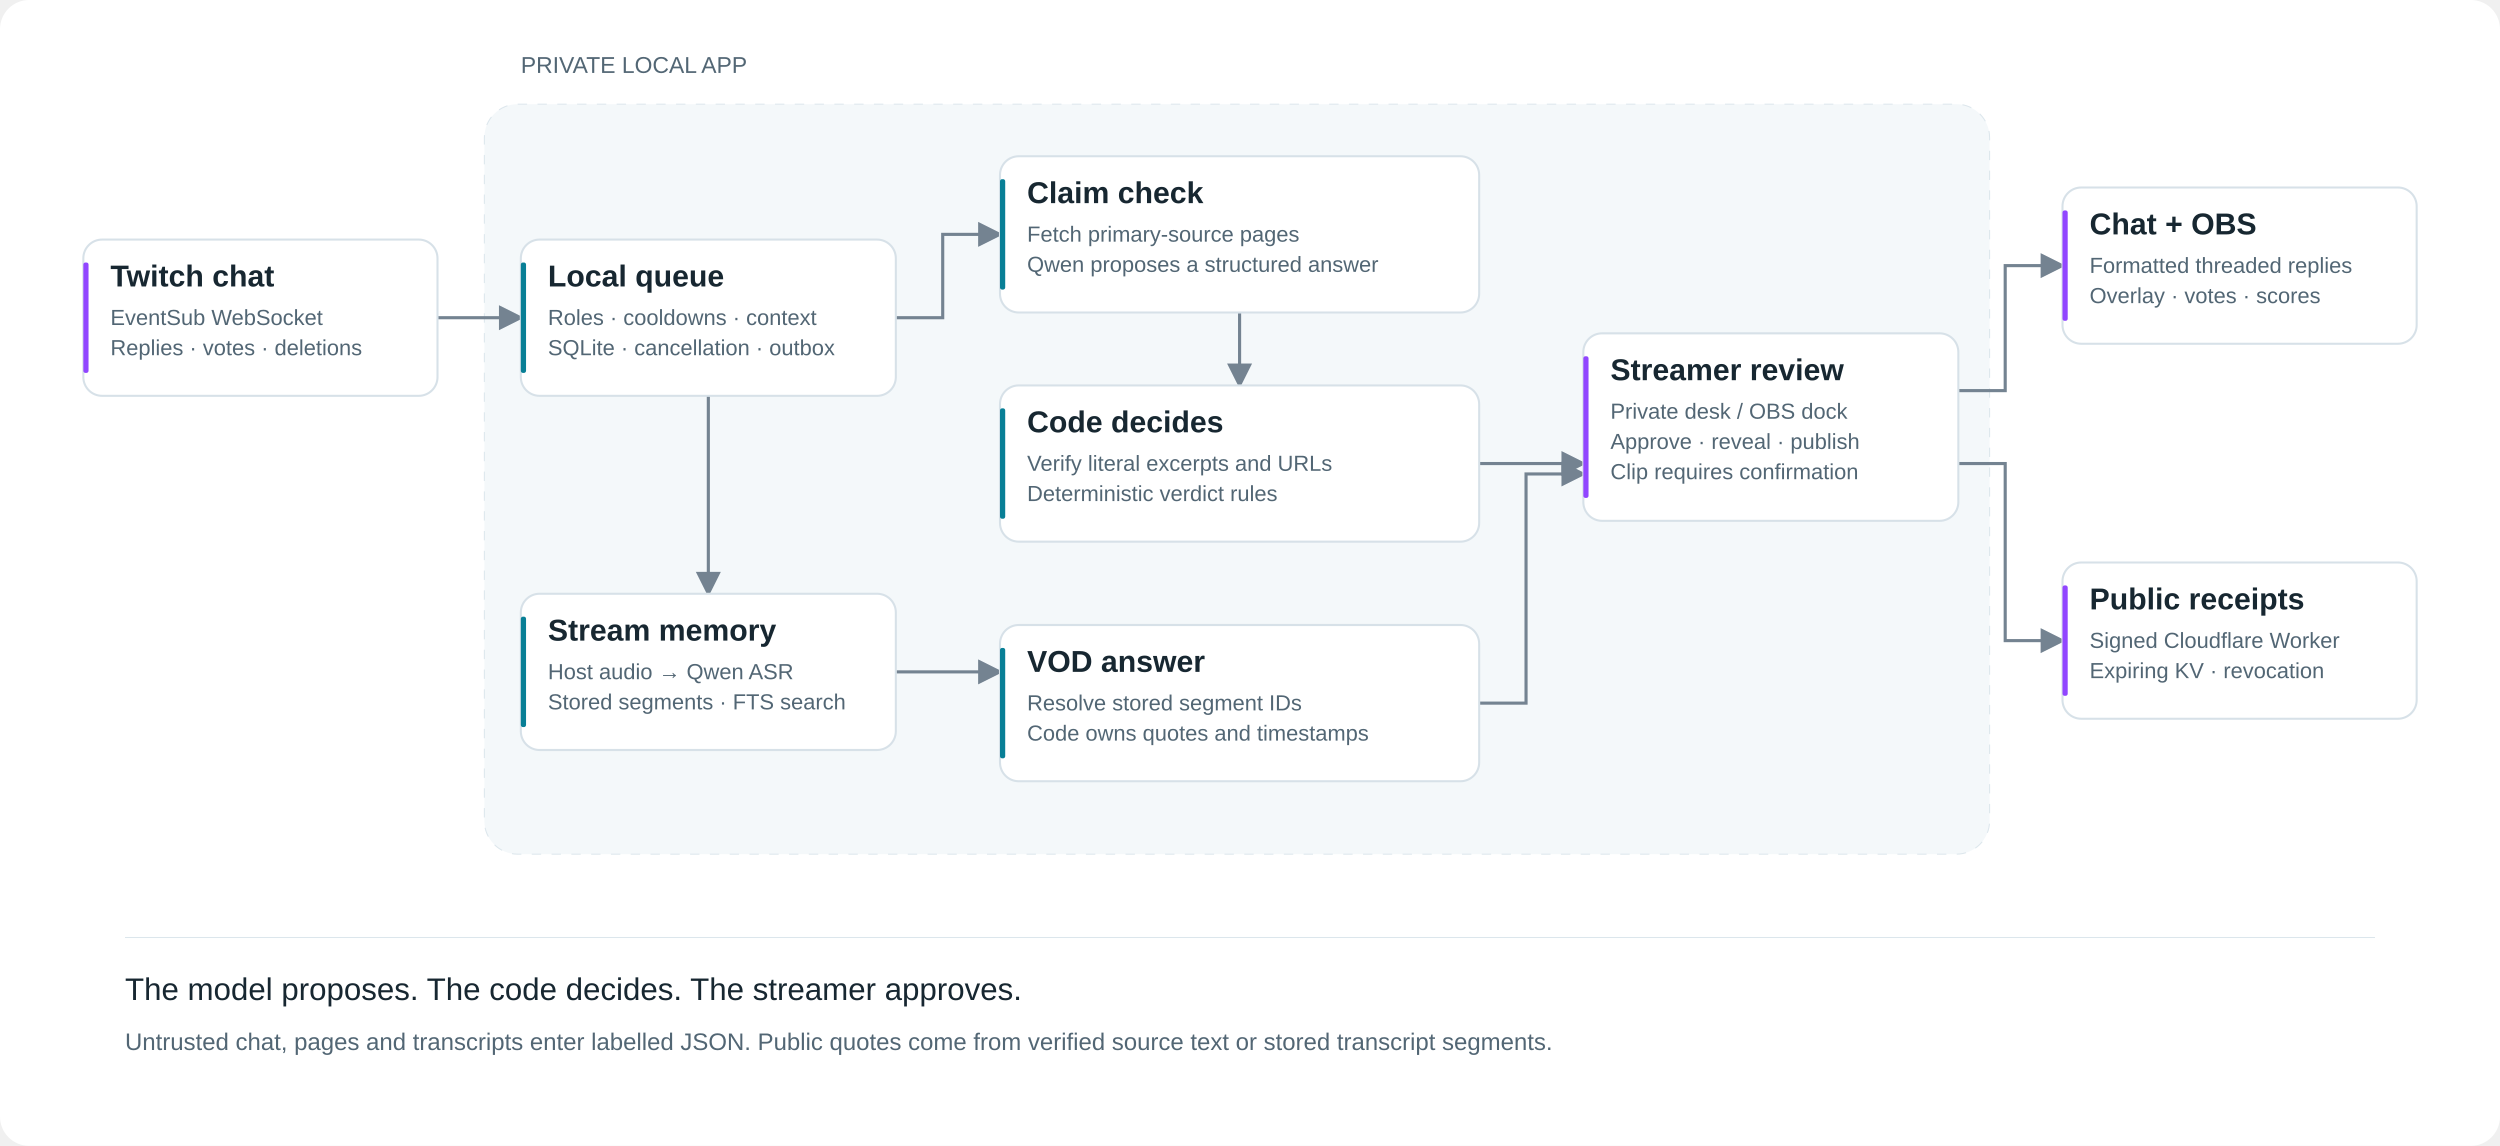
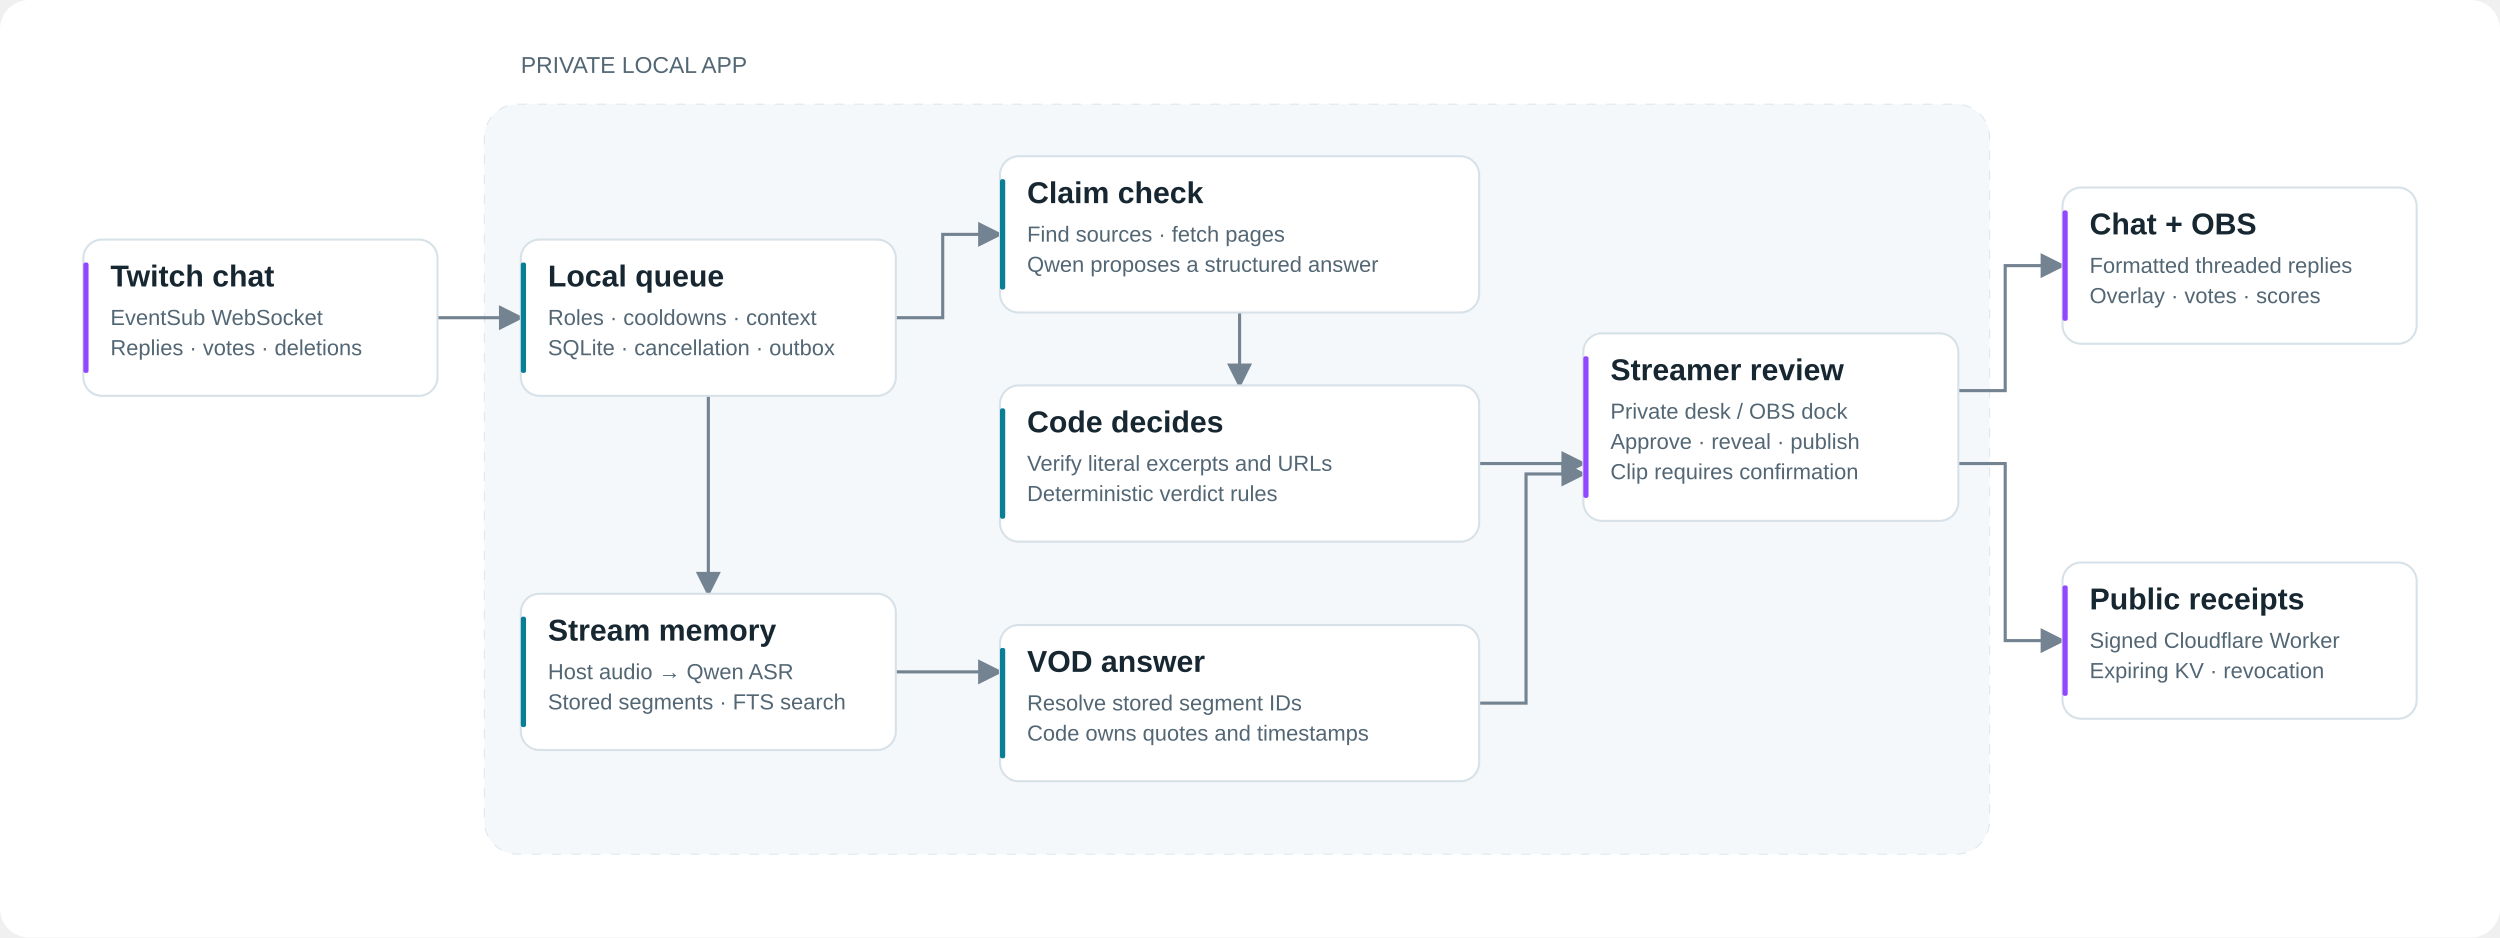
- <svg xmlns="http://www.w3.org/2000/svg" width="2400" height="1100" viewBox="0 0 2400 1100" role="img" aria-labelledby="name description">
+ <svg xmlns="http://www.w3.org/2000/svg" width="2400" height="900" viewBox="0 0 2400 900" role="img" aria-labelledby="name description">
  <defs>
    <marker id="arrow" markerWidth="8" markerHeight="8" refX="7" refY="4" orient="auto">
      <path d="M0 0L8 4L0 8Z" fill="#748391" />
    </marker>
  </defs>
-   <rect width="2400" height="1100" rx="28" fill="white" />
+   <rect width="2400" height="900" rx="28" fill="white" />
  <rect x="465" y="100" width="1445" height="720" rx="32" fill="#f4f8fa" stroke="#dce6ec" stroke-dasharray="9 10" />
  <text x="500" y="70" font-family="Arial,sans-serif" font-size="22" fill="#526674">PRIVATE LOCAL APP</text>
  <path d="M420 305 H500" fill="none" stroke="#748391" stroke-width="3" marker-end="url(#arrow)" />
  <path d="M680 380 V570" fill="none" stroke="#748391" stroke-width="3" marker-end="url(#arrow)" />
  <path d="M860 305 H905 V225 H960" fill="none" stroke="#748391" stroke-width="3" marker-end="url(#arrow)" />
  <path d="M1190 300 V370" fill="none" stroke="#748391" stroke-width="3" marker-end="url(#arrow)" />
  <path d="M860 645 H960" fill="none" stroke="#748391" stroke-width="3" marker-end="url(#arrow)" />
  <path d="M1420 445 H1520" fill="none" stroke="#748391" stroke-width="3" marker-end="url(#arrow)" />
  <path d="M1420 675 H1465 V455 H1520" fill="none" stroke="#748391" stroke-width="3" marker-end="url(#arrow)" />
  <path d="M1880 375 H1925 V255 H1980" fill="none" stroke="#748391" stroke-width="3" marker-end="url(#arrow)" />
  <path d="M1880 445 H1925 V615 H1980" fill="none" stroke="#748391" stroke-width="3" marker-end="url(#arrow)" />
  <g>
    <rect x="80" y="230" width="340" height="150" rx="18" fill="white" stroke="#d7e1e8" stroke-width="2" />
    <rect x="80" y="252" width="5" height="106" rx="2" fill="#9146ff" />
    <text x="106" y="275" font-family="Arial,sans-serif" font-size="29" font-weight="700" fill="#172731">Twitch chat</text>
    <text x="106" y="312" font-family="Arial,sans-serif" font-size="21" fill="#526674">EventSub WebSocket</text>
    <text x="106" y="341" font-family="Arial,sans-serif" font-size="21" fill="#526674">Replies · votes · deletions</text>
  </g>
  <g>
    <rect x="500" y="230" width="360" height="150" rx="18" fill="white" stroke="#d7e1e8" stroke-width="2" />
    <rect x="500" y="252" width="5" height="106" rx="2" fill="#087f96" />
    <text x="526" y="275" font-family="Arial,sans-serif" font-size="29" font-weight="700" fill="#172731">Local queue</text>
    <text x="526" y="312" font-family="Arial,sans-serif" font-size="21" fill="#526674">Roles · cooldowns · context</text>
    <text x="526" y="341" font-family="Arial,sans-serif" font-size="21" fill="#526674">SQLite · cancellation · outbox</text>
  </g>
  <g>
    <rect x="500" y="570" width="360" height="150" rx="18" fill="white" stroke="#d7e1e8" stroke-width="2" />
    <rect x="500" y="592" width="5" height="106" rx="2" fill="#087f96" />
    <text x="526" y="615" font-family="Arial,sans-serif" font-size="29" font-weight="700" fill="#172731">Stream memory</text>
    <text x="526" y="652" font-family="Arial,sans-serif" font-size="21" fill="#526674">Host audio → Qwen ASR</text>
    <text x="526" y="681" font-family="Arial,sans-serif" font-size="21" fill="#526674">Stored segments · FTS search</text>
  </g>
  <g>
    <rect x="960" y="150" width="460" height="150" rx="18" fill="white" stroke="#d7e1e8" stroke-width="2" />
    <rect x="960" y="172" width="5" height="106" rx="2" fill="#087f96" />
    <text x="986" y="195" font-family="Arial,sans-serif" font-size="29" font-weight="700" fill="#172731">Claim check</text>
-     <text x="986" y="232" font-family="Arial,sans-serif" font-size="21" fill="#526674">Fetch primary-source pages</text>
+     <text x="986" y="232" font-family="Arial,sans-serif" font-size="21" fill="#526674">Find sources · fetch pages</text>
    <text x="986" y="261" font-family="Arial,sans-serif" font-size="21" fill="#526674">Qwen proposes a structured answer</text>
  </g>
  <g>
    <rect x="960" y="370" width="460" height="150" rx="18" fill="white" stroke="#d7e1e8" stroke-width="2" />
    <rect x="960" y="392" width="5" height="106" rx="2" fill="#087f96" />
    <text x="986" y="415" font-family="Arial,sans-serif" font-size="29" font-weight="700" fill="#172731">Code decides</text>
    <text x="986" y="452" font-family="Arial,sans-serif" font-size="21" fill="#526674">Verify literal excerpts and URLs</text>
    <text x="986" y="481" font-family="Arial,sans-serif" font-size="21" fill="#526674">Deterministic verdict rules</text>
  </g>
  <g>
    <rect x="960" y="600" width="460" height="150" rx="18" fill="white" stroke="#d7e1e8" stroke-width="2" />
    <rect x="960" y="622" width="5" height="106" rx="2" fill="#087f96" />
    <text x="986" y="645" font-family="Arial,sans-serif" font-size="29" font-weight="700" fill="#172731">VOD answer</text>
    <text x="986" y="682" font-family="Arial,sans-serif" font-size="21" fill="#526674">Resolve stored segment IDs</text>
    <text x="986" y="711" font-family="Arial,sans-serif" font-size="21" fill="#526674">Code owns quotes and timestamps</text>
  </g>
  <g>
    <rect x="1520" y="320" width="360" height="180" rx="18" fill="white" stroke="#d7e1e8" stroke-width="2" />
    <rect x="1520" y="342" width="5" height="136" rx="2" fill="#9146ff" />
    <text x="1546" y="365" font-family="Arial,sans-serif" font-size="29" font-weight="700" fill="#172731">Streamer review</text>
    <text x="1546" y="402" font-family="Arial,sans-serif" font-size="21" fill="#526674">Private desk / OBS dock</text>
    <text x="1546" y="431" font-family="Arial,sans-serif" font-size="21" fill="#526674">Approve · reveal · publish</text>
    <text x="1546" y="460" font-family="Arial,sans-serif" font-size="21" fill="#526674">Clip requires confirmation</text>
  </g>
  <g>
    <rect x="1980" y="180" width="340" height="150" rx="18" fill="white" stroke="#d7e1e8" stroke-width="2" />
    <rect x="1980" y="202" width="5" height="106" rx="2" fill="#9146ff" />
    <text x="2006" y="225" font-family="Arial,sans-serif" font-size="29" font-weight="700" fill="#172731">Chat + OBS</text>
    <text x="2006" y="262" font-family="Arial,sans-serif" font-size="21" fill="#526674">Formatted threaded replies</text>
    <text x="2006" y="291" font-family="Arial,sans-serif" font-size="21" fill="#526674">Overlay · votes · scores</text>
  </g>
  <g>
    <rect x="1980" y="540" width="340" height="150" rx="18" fill="white" stroke="#d7e1e8" stroke-width="2" />
    <rect x="1980" y="562" width="5" height="106" rx="2" fill="#9146ff" />
    <text x="2006" y="585" font-family="Arial,sans-serif" font-size="29" font-weight="700" fill="#172731">Public receipts</text>
    <text x="2006" y="622" font-family="Arial,sans-serif" font-size="21" fill="#526674">Signed Cloudflare Worker</text>
    <text x="2006" y="651" font-family="Arial,sans-serif" font-size="21" fill="#526674">Expiring KV · revocation</text>
  </g>
-   <path d="M120 900 H2280" stroke="#dce6ec" />
-   <text x="120" y="960" font-family="Arial,sans-serif" font-size="30" fill="#172731">The model proposes. The code decides. The streamer approves.</text>
-   <text x="120" y="1008" font-family="Arial,sans-serif" font-size="23" fill="#526674">Untrusted chat, pages and transcripts enter labelled JSON. Public quotes come from verified source text or stored transcript segments.</text>
</svg>
